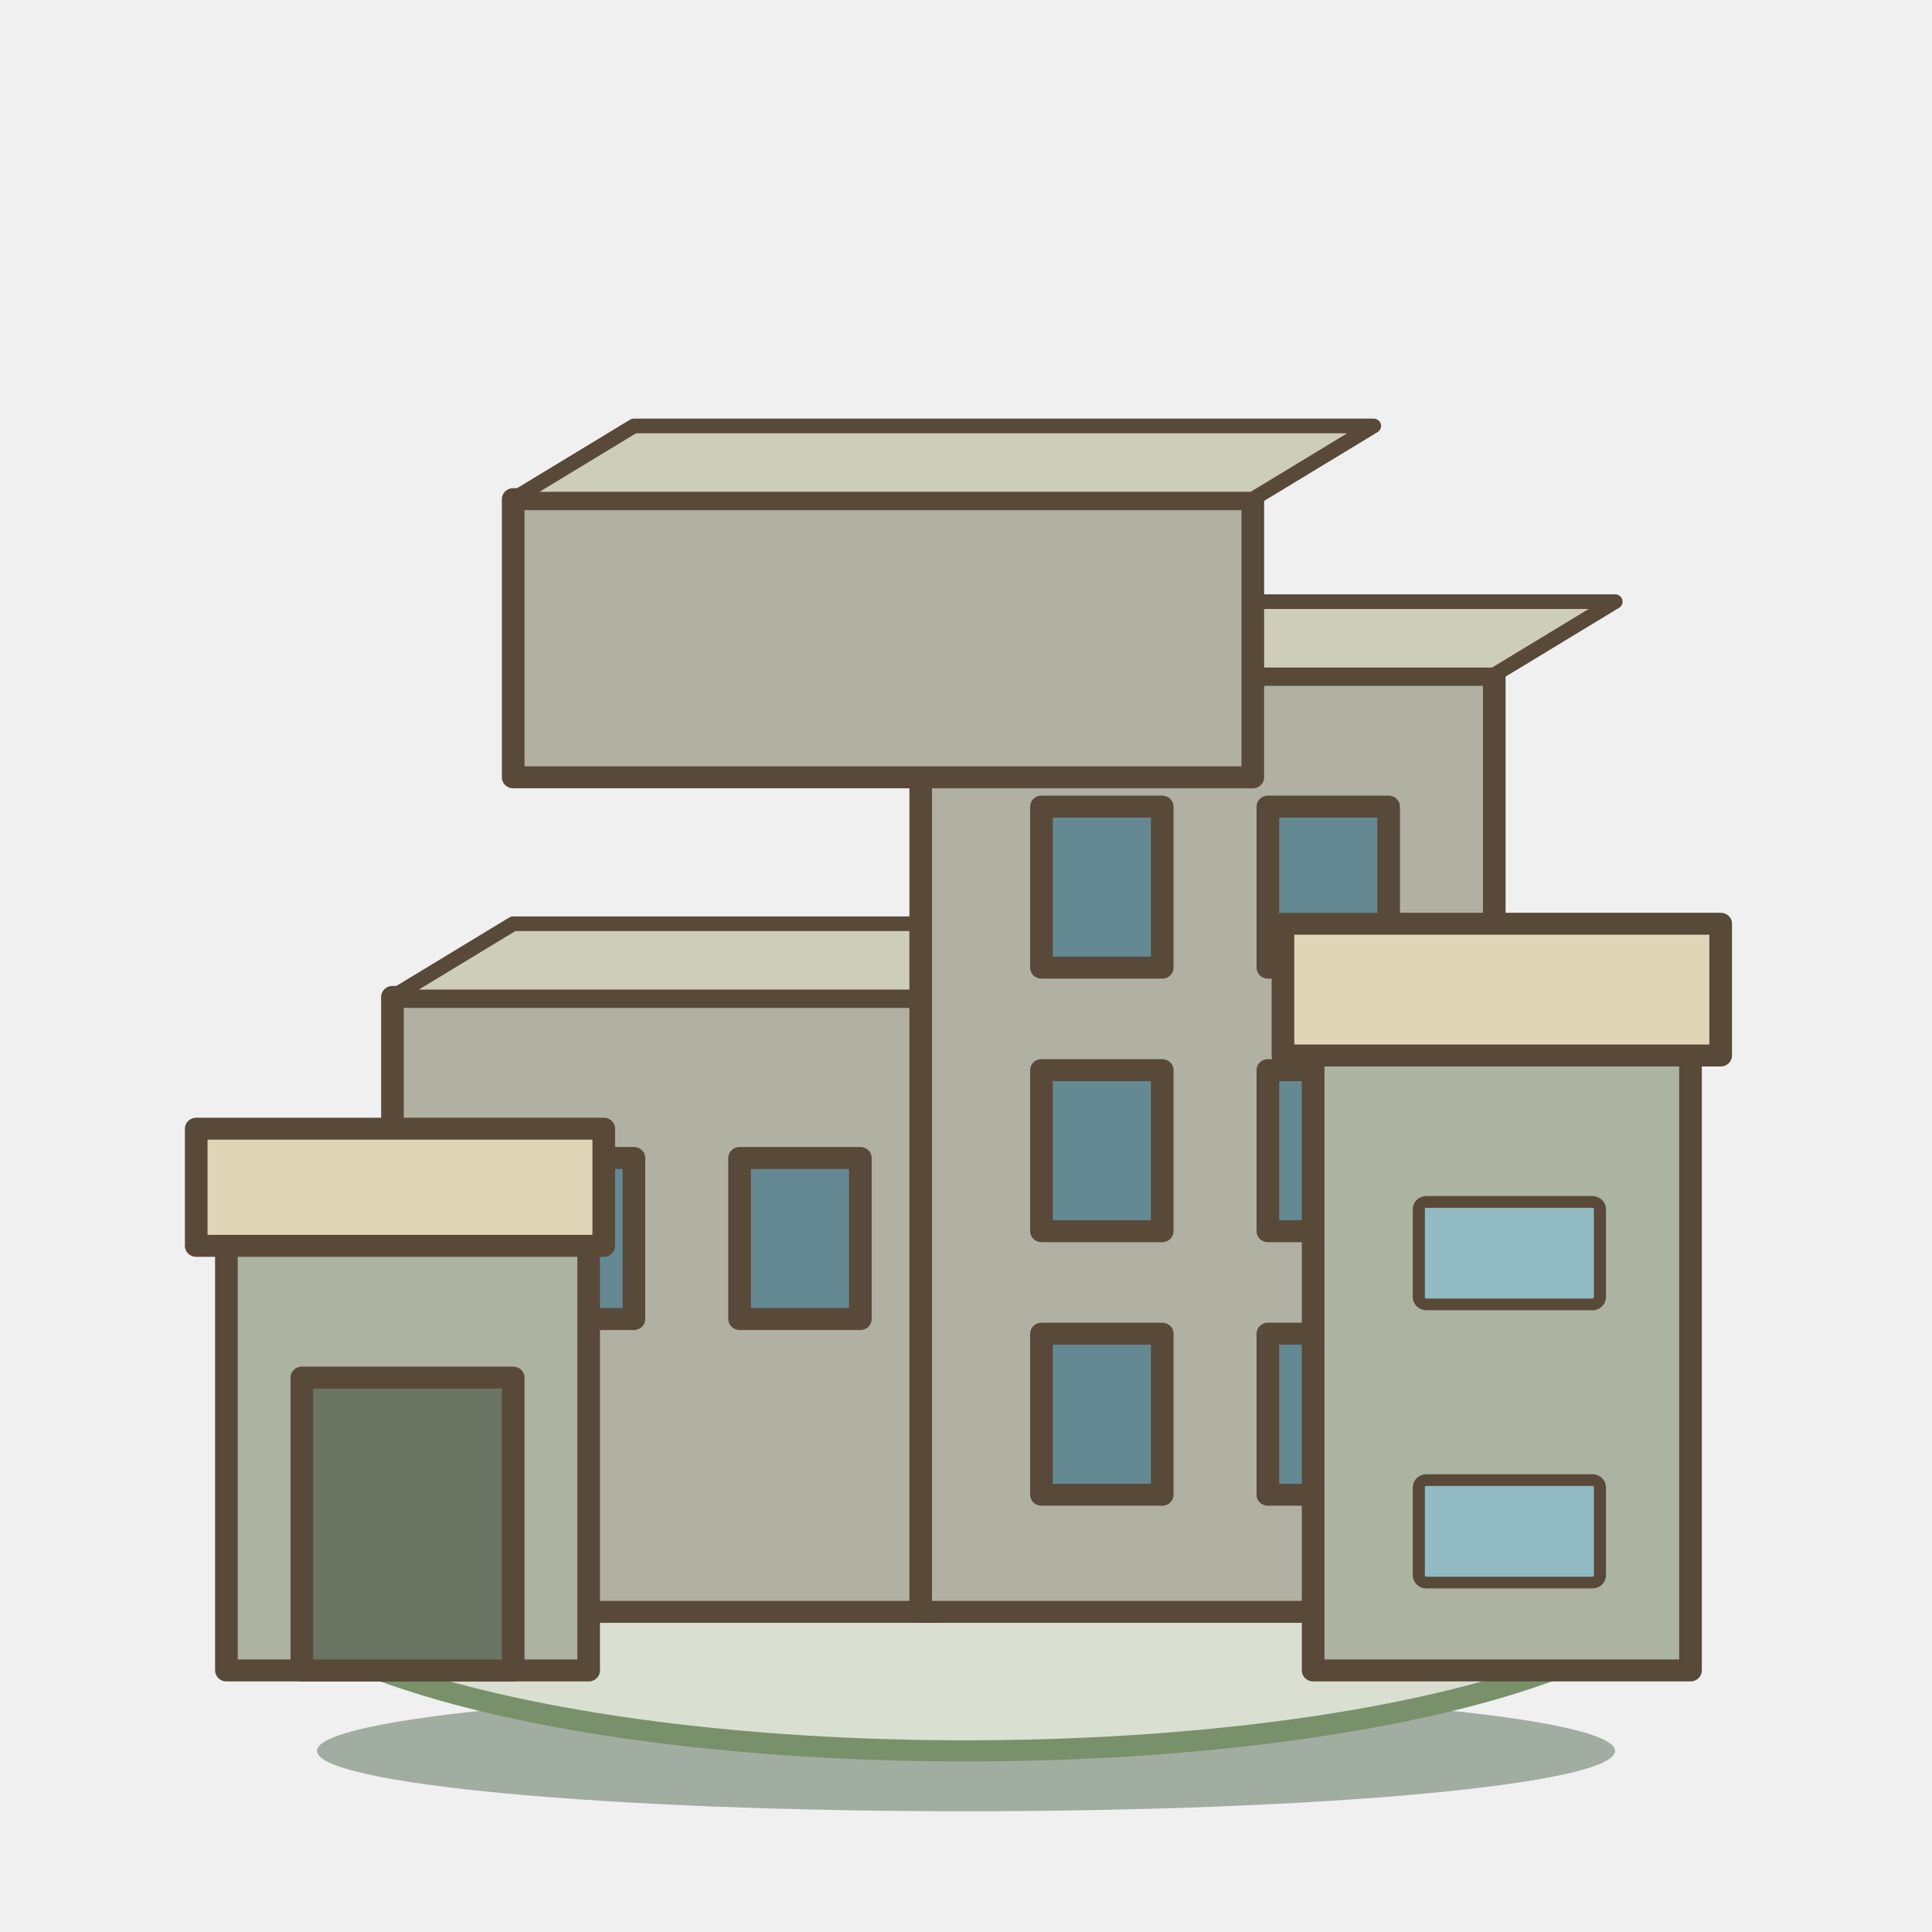
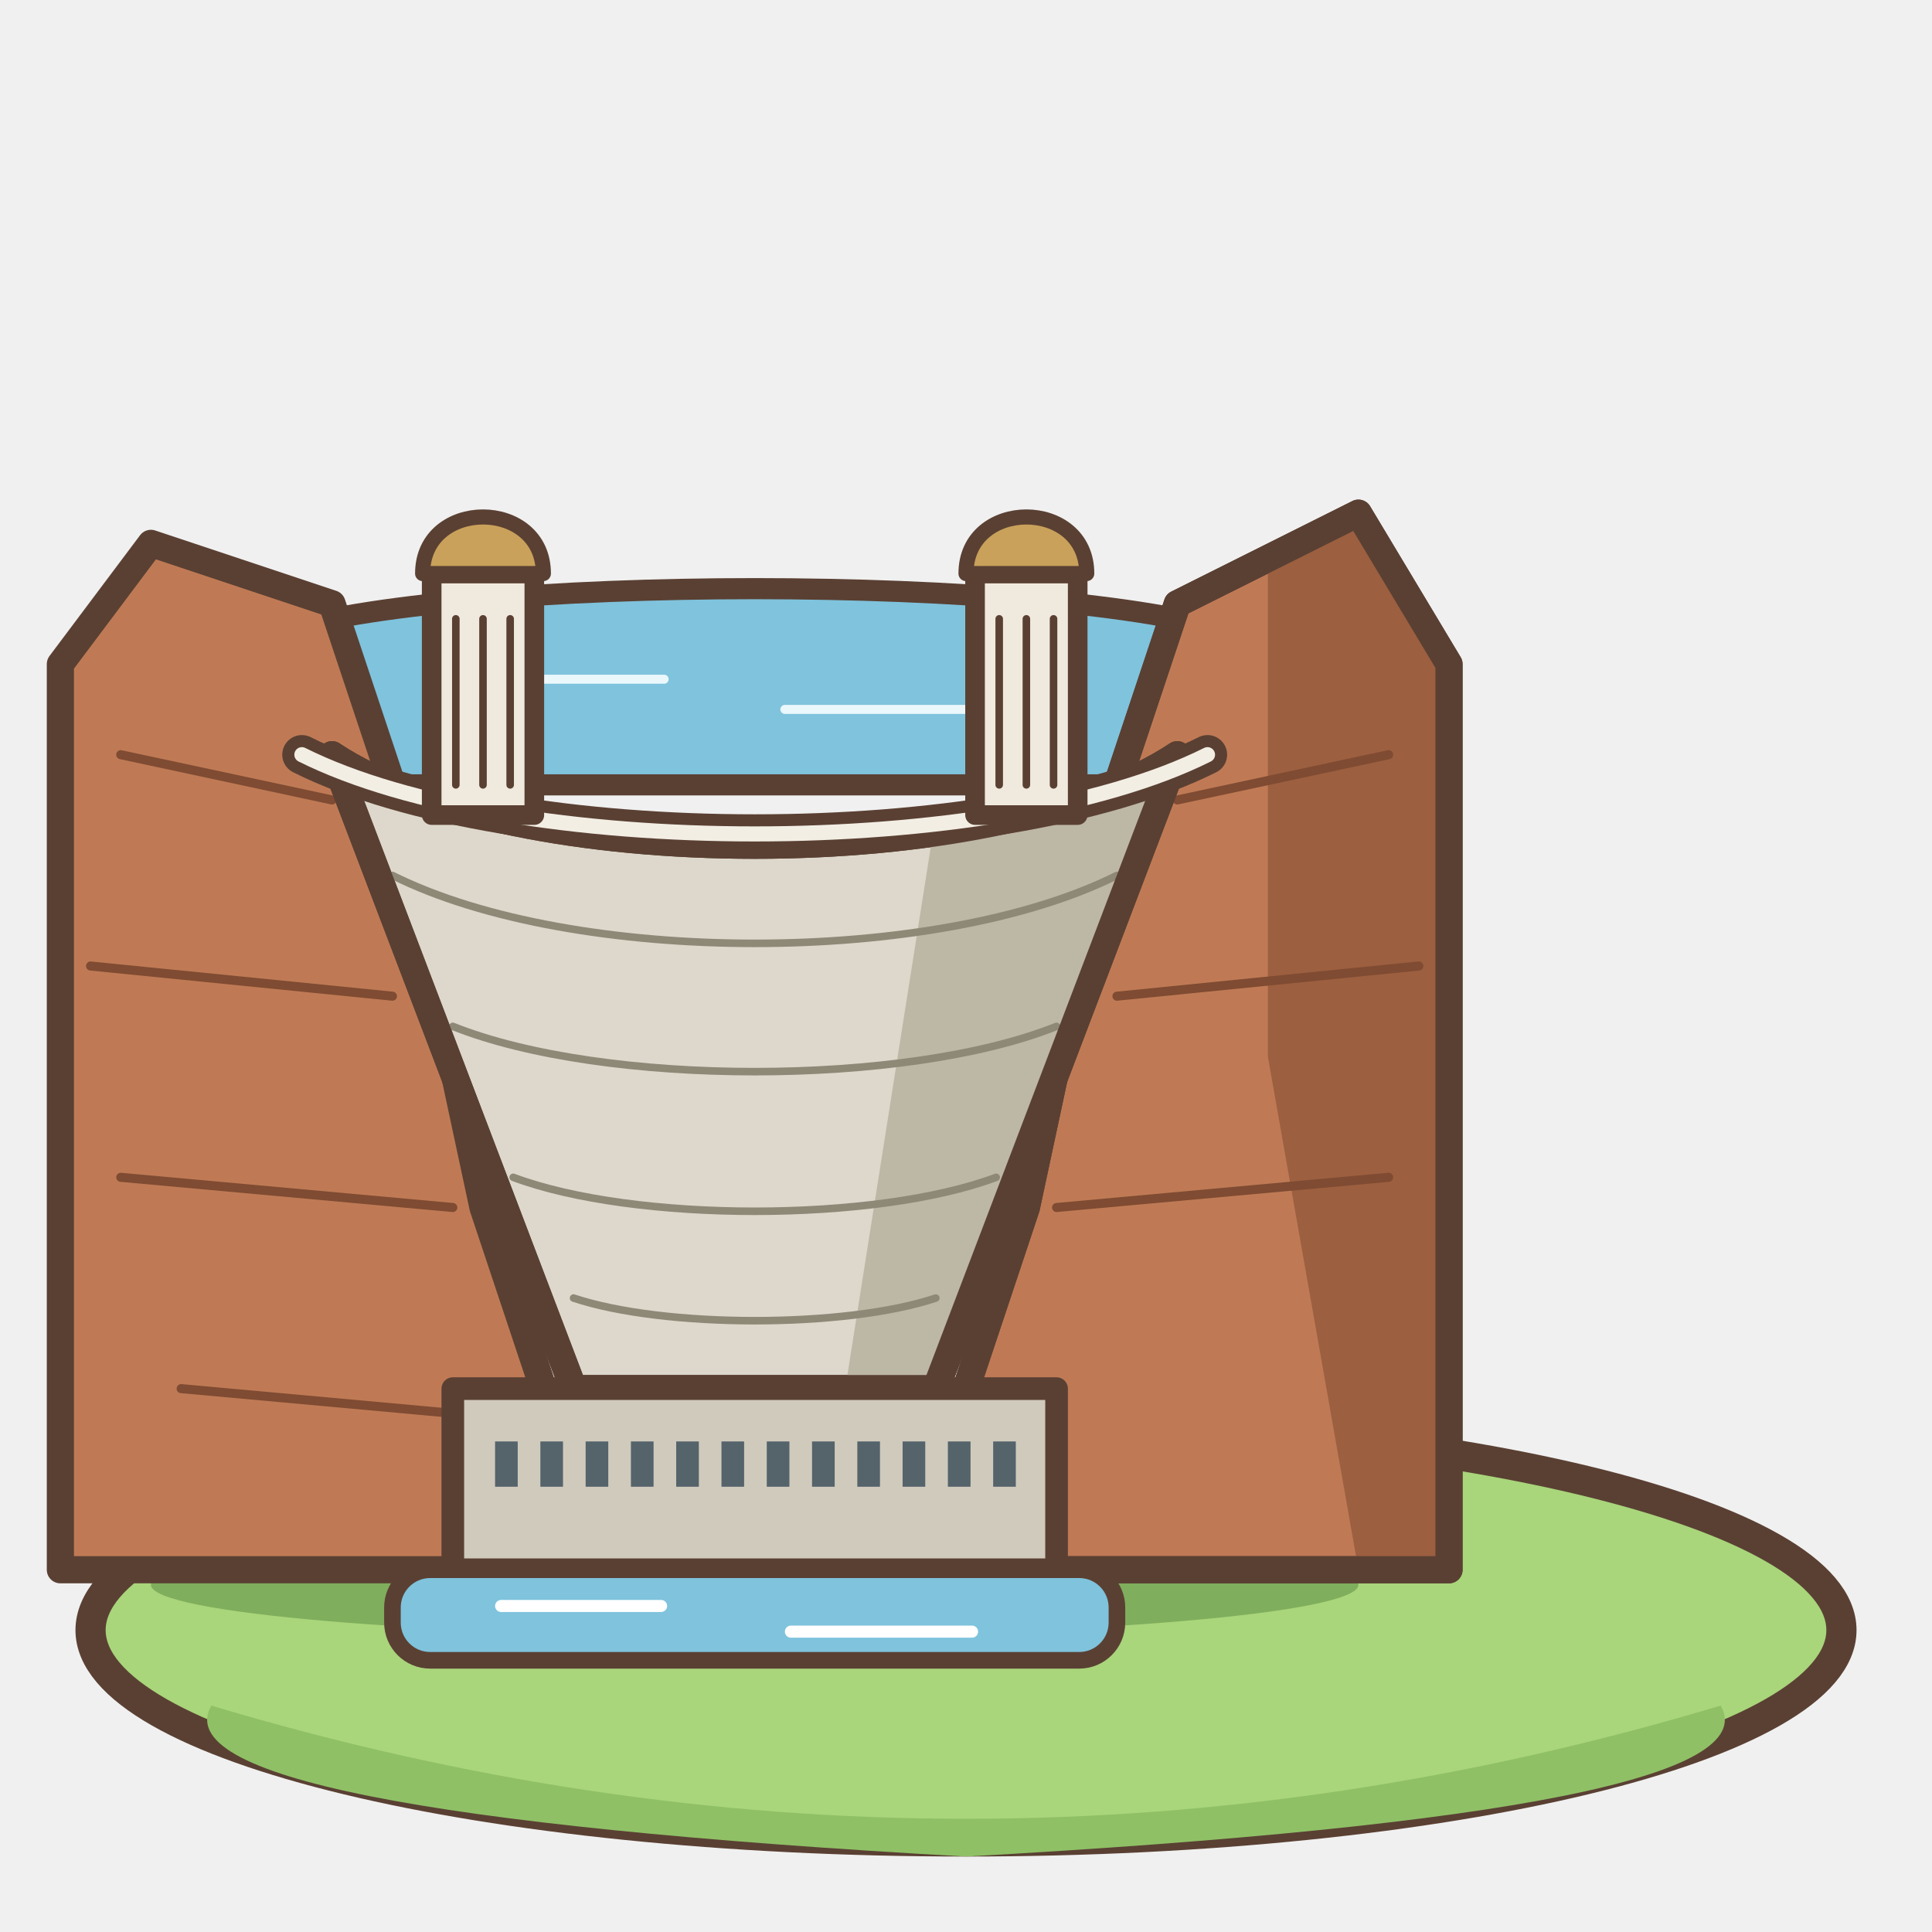
- <svg xmlns="http://www.w3.org/2000/svg" width="128" height="128" viewBox="0 0 128 128">
-   <defs>
-     <linearGradient id="seed">
-       <stop stop-color="#E5BF79" />
-       <stop offset="1" stop-color="#B27943" />
-     </linearGradient>
-     <linearGradient id="bark">
-       <stop stop-color="#B18A53" />
-       <stop offset="1" stop-color="#795B37" />
-     </linearGradient>
-     <linearGradient id="window" x2="0" y2="1">
-       <stop stop-color="#D0DFCD" />
-       <stop offset="1" stop-color="#7EABB4" />
-     </linearGradient>
-     <linearGradient id="glass">
-       <stop stop-color="#D5E9E2" />
-       <stop offset=".4" stop-color="#ACCED4" />
-       <stop offset="1" stop-color="#6D9CA9" />
-     </linearGradient>
-   </defs>
-   <g stroke-linecap="round" stroke-linejoin="round">
-     <ellipse cx="64" cy="116" rx="43" ry="4" fill="#A1ADA1" stroke="none" stroke-width="1" />
-     <path d="M16 103Q64 87 112 103L112 108Q64 124 16 108Z" fill="#AAB6A1" stroke="#667A5B" stroke-width="1.2" />
-     <ellipse cx="64" cy="103" rx="48" ry="13" fill="#D9DFD1" stroke="#78916B" stroke-width="1.4" />
-     <path d="M25 104Q52 96 87 101Q98 103 104 104" fill="none" stroke="#E8E6C9" stroke-width="1.2" />
-     <g transform="translate(0 3) scale(1 .97)">
-       <g transform="translate(0 0.000) scale(1 1)">
-         <rect x="26.00" y="65.00" width="36.00" height="42.00" rx="0" fill="#B0B1A2" stroke="#594939" stroke-width="1.5" />
-         <path d="M26 65L34 60H70L62 65Z" fill="#CDCDBA" stroke="#594939" stroke-width="1" />
-         <rect x="61.00" y="43.00" width="38.00" height="64.00" rx="0" fill="#B0B1A2" stroke="#594939" stroke-width="1.5" />
-         <path d="M61 43L69 38H107L99 43Z" fill="#CDCDBA" stroke="#594939" stroke-width="1" />
-         <rect x="34.00" y="31.00" width="49.00" height="19.00" rx="0" fill="#B0B1A2" stroke="#594939" stroke-width="1.5" />
-         <path d="M34 31L42 26H91L83 31Z" fill="#CDCDBA" stroke="#594939" stroke-width="1" />
-         <rect x="34.00" y="76.00" width="8.00" height="11.00" rx="0" fill="#648992" stroke="#594939" stroke-width="1.5" />
-         <rect x="49.00" y="76.00" width="8.00" height="11.00" rx="0" fill="#648992" stroke="#594939" stroke-width="1.5" />
-         <rect x="69.00" y="52.00" width="8.00" height="11.00" rx="0" fill="#648992" stroke="#594939" stroke-width="1.5" />
-         <rect x="84.00" y="52.00" width="8.00" height="11.00" rx="0" fill="#648992" stroke="#594939" stroke-width="1.5" />
-         <rect x="69.00" y="70.00" width="8.00" height="11.00" rx="0" fill="#648992" stroke="#594939" stroke-width="1.5" />
-         <rect x="84.00" y="70.00" width="8.00" height="11.00" rx="0" fill="#648992" stroke="#594939" stroke-width="1.5" />
-         <rect x="69.00" y="88.00" width="8.00" height="11.00" rx="0" fill="#648992" stroke="#594939" stroke-width="1.5" />
-         <rect x="84.00" y="88.00" width="8.00" height="11.00" rx="0" fill="#648992" stroke="#594939" stroke-width="1.5" />
-       </g>
-       <rect x="15.00" y="79.00" width="24.00" height="32.00" rx="0" fill="#ACB3A0" stroke="#594939" stroke-width="1.5" />
-       <rect x="13.00" y="74.00" width="27.00" height="8.00" rx="0" fill="#E0D5B7" stroke="#594939" stroke-width="1.5" />
-       <rect x="20.00" y="91.00" width="14.00" height="20.00" rx="0" fill="#6B7564" stroke="#594939" stroke-width="1.5" />
-       <rect x="87.00" y="64.00" width="25.00" height="47.00" rx="0" fill="#ACB3A0" stroke="#594939" stroke-width="1.5" />
-       <rect x="85.00" y="60.00" width="29.00" height="9.00" rx="0" fill="#E0D5B7" stroke="#594939" stroke-width="1.5" />
-       <rect x="94.00" y="79.00" width="12.00" height="7.00" rx="0.5" fill="#91BAC2" stroke="#594939" stroke-width="0.8" />
-       <rect x="94.00" y="98.00" width="12.00" height="7.00" rx="0.5" fill="#91BAC2" stroke="#594939" stroke-width="0.8" />
-     </g>
+ <svg xmlns="http://www.w3.org/2000/svg" width="72" height="72" viewBox="0 0 128 128">
+   <g stroke="#5A4033" stroke-width="2" stroke-linecap="round" stroke-linejoin="round">
+     <ellipse cx="64" cy="108" rx="58" ry="14" fill="#A9D57B" />
+     <path d="M14 113Q64 128 114 113Q118 120 64 123Q10 120 14 113z" fill="#8FC066" stroke="none" />
+     <ellipse cx="50" cy="105" rx="40" ry="3.4" fill="#7FAE5C" stroke="none" />
+     <path d="M18 42C30 38 70 38 82 42V52H18z" fill="#7FC3DD" stroke-width="1.4" />
+     <path d="M30 45h14M52 47h16" fill="none" stroke-width="0.6" stroke="#EAF7FB" />
+     <path d="M4 104V44L10 36L22 40L26 52L32 80L40 104z" fill="#BF7A55" stroke-width="1.8" />
+     <path d="M96 104V44L90 34L78 40L74 52L68 80L60 104z" fill="#BF7A55" stroke-width="1.8" />
+     <path d="M96 104V44L90 34L84 38L84 70L90 104z" fill="#9C5F40" stroke="none" />
+     <path d="M96 104V44L90 34L78 40L74 52L68 80L60 104z" fill="none" stroke-width="1.8" />
+     <path d="M8 50l14 3M6 64l20 2M8 78l22 2M12 92l22 2M92 50l-14 3M94 64l-20 2M92 78l-22 2" fill="none" stroke-width="0.6" stroke="#7F4B32" />
+     <path d="M22 50C34 58 66 58 78 50L62 92H38z" fill="#DDD8CB" stroke-width="1.8" />
+     <path d="M62 54C66 53.4 74 52 78 50L62 92H56z" fill="#BDB7A6" stroke="none" />
+     <path d="M26 58C38 64 62 64 74 58M30 68C40 72 60 72 70 68M34 78C42 81 58 81 66 78M38 86C44 88 56 88 62 86" fill="none" stroke-width="0.5" stroke="#8E8877" />
+     <path d="M22 50C34 58 66 58 78 50L62 92H38z" fill="none" stroke-width="1.8" />
+     <path d="M20 50C34 57 66 57 80 50" fill="none" stroke-width="2.6" />
+     <path d="M20 50C34 57 66 57 80 50" fill="none" stroke-width="1" stroke="#F2EEE4" />
+     <rect x="28.6" y="38" width="6.8" height="16" fill="#EFEADD" stroke-width="1.3" />
+     <path d="M32 41V52M30.2 41V52M33.8 41V52" fill="none" stroke-width="0.5" />
+     <path d="M28 38C28 33 36 33 36 38z" fill="#C9A15A" stroke-width="1" />
+     <rect x="64.6" y="38" width="6.8" height="16" fill="#EFEADD" stroke-width="1.3" />
+     <path d="M68 41V52M66.2 41V52M69.8 41V52" fill="none" stroke-width="0.5" />
+     <path d="M64 38C64 33 72 33 72 38z" fill="#C9A15A" stroke-width="1" />
+     <path d="M30 104V92H70V104z" fill="#CFCABC" stroke-width="1.5" />
+     <path d="M32.8 95.5h1.5v3h-1.5zM35.8 95.5h1.5v3h-1.5zM38.8 95.5h1.5v3h-1.5zM41.8 95.5h1.5v3h-1.5zM44.8 95.5h1.5v3h-1.5zM47.8 95.5h1.5v3h-1.5zM50.8 95.5h1.5v3h-1.5zM53.8 95.5h1.5v3h-1.5zM56.8 95.5h1.5v3h-1.5zM59.8 95.5h1.5v3h-1.5zM62.8 95.5h1.5v3h-1.5zM65.8 95.5h1.5v3h-1.5z" fill="#55636B" stroke="none" />
+     <rect x="26" y="104" width="48" height="6" rx="2.5" fill="#7FC3DD" stroke-width="1.1" />
+     <path d="M33.2 106.4h10.6M52.4 108.1h12" fill="none" stroke="#fff" stroke-width=".8" />
  </g>
</svg>
